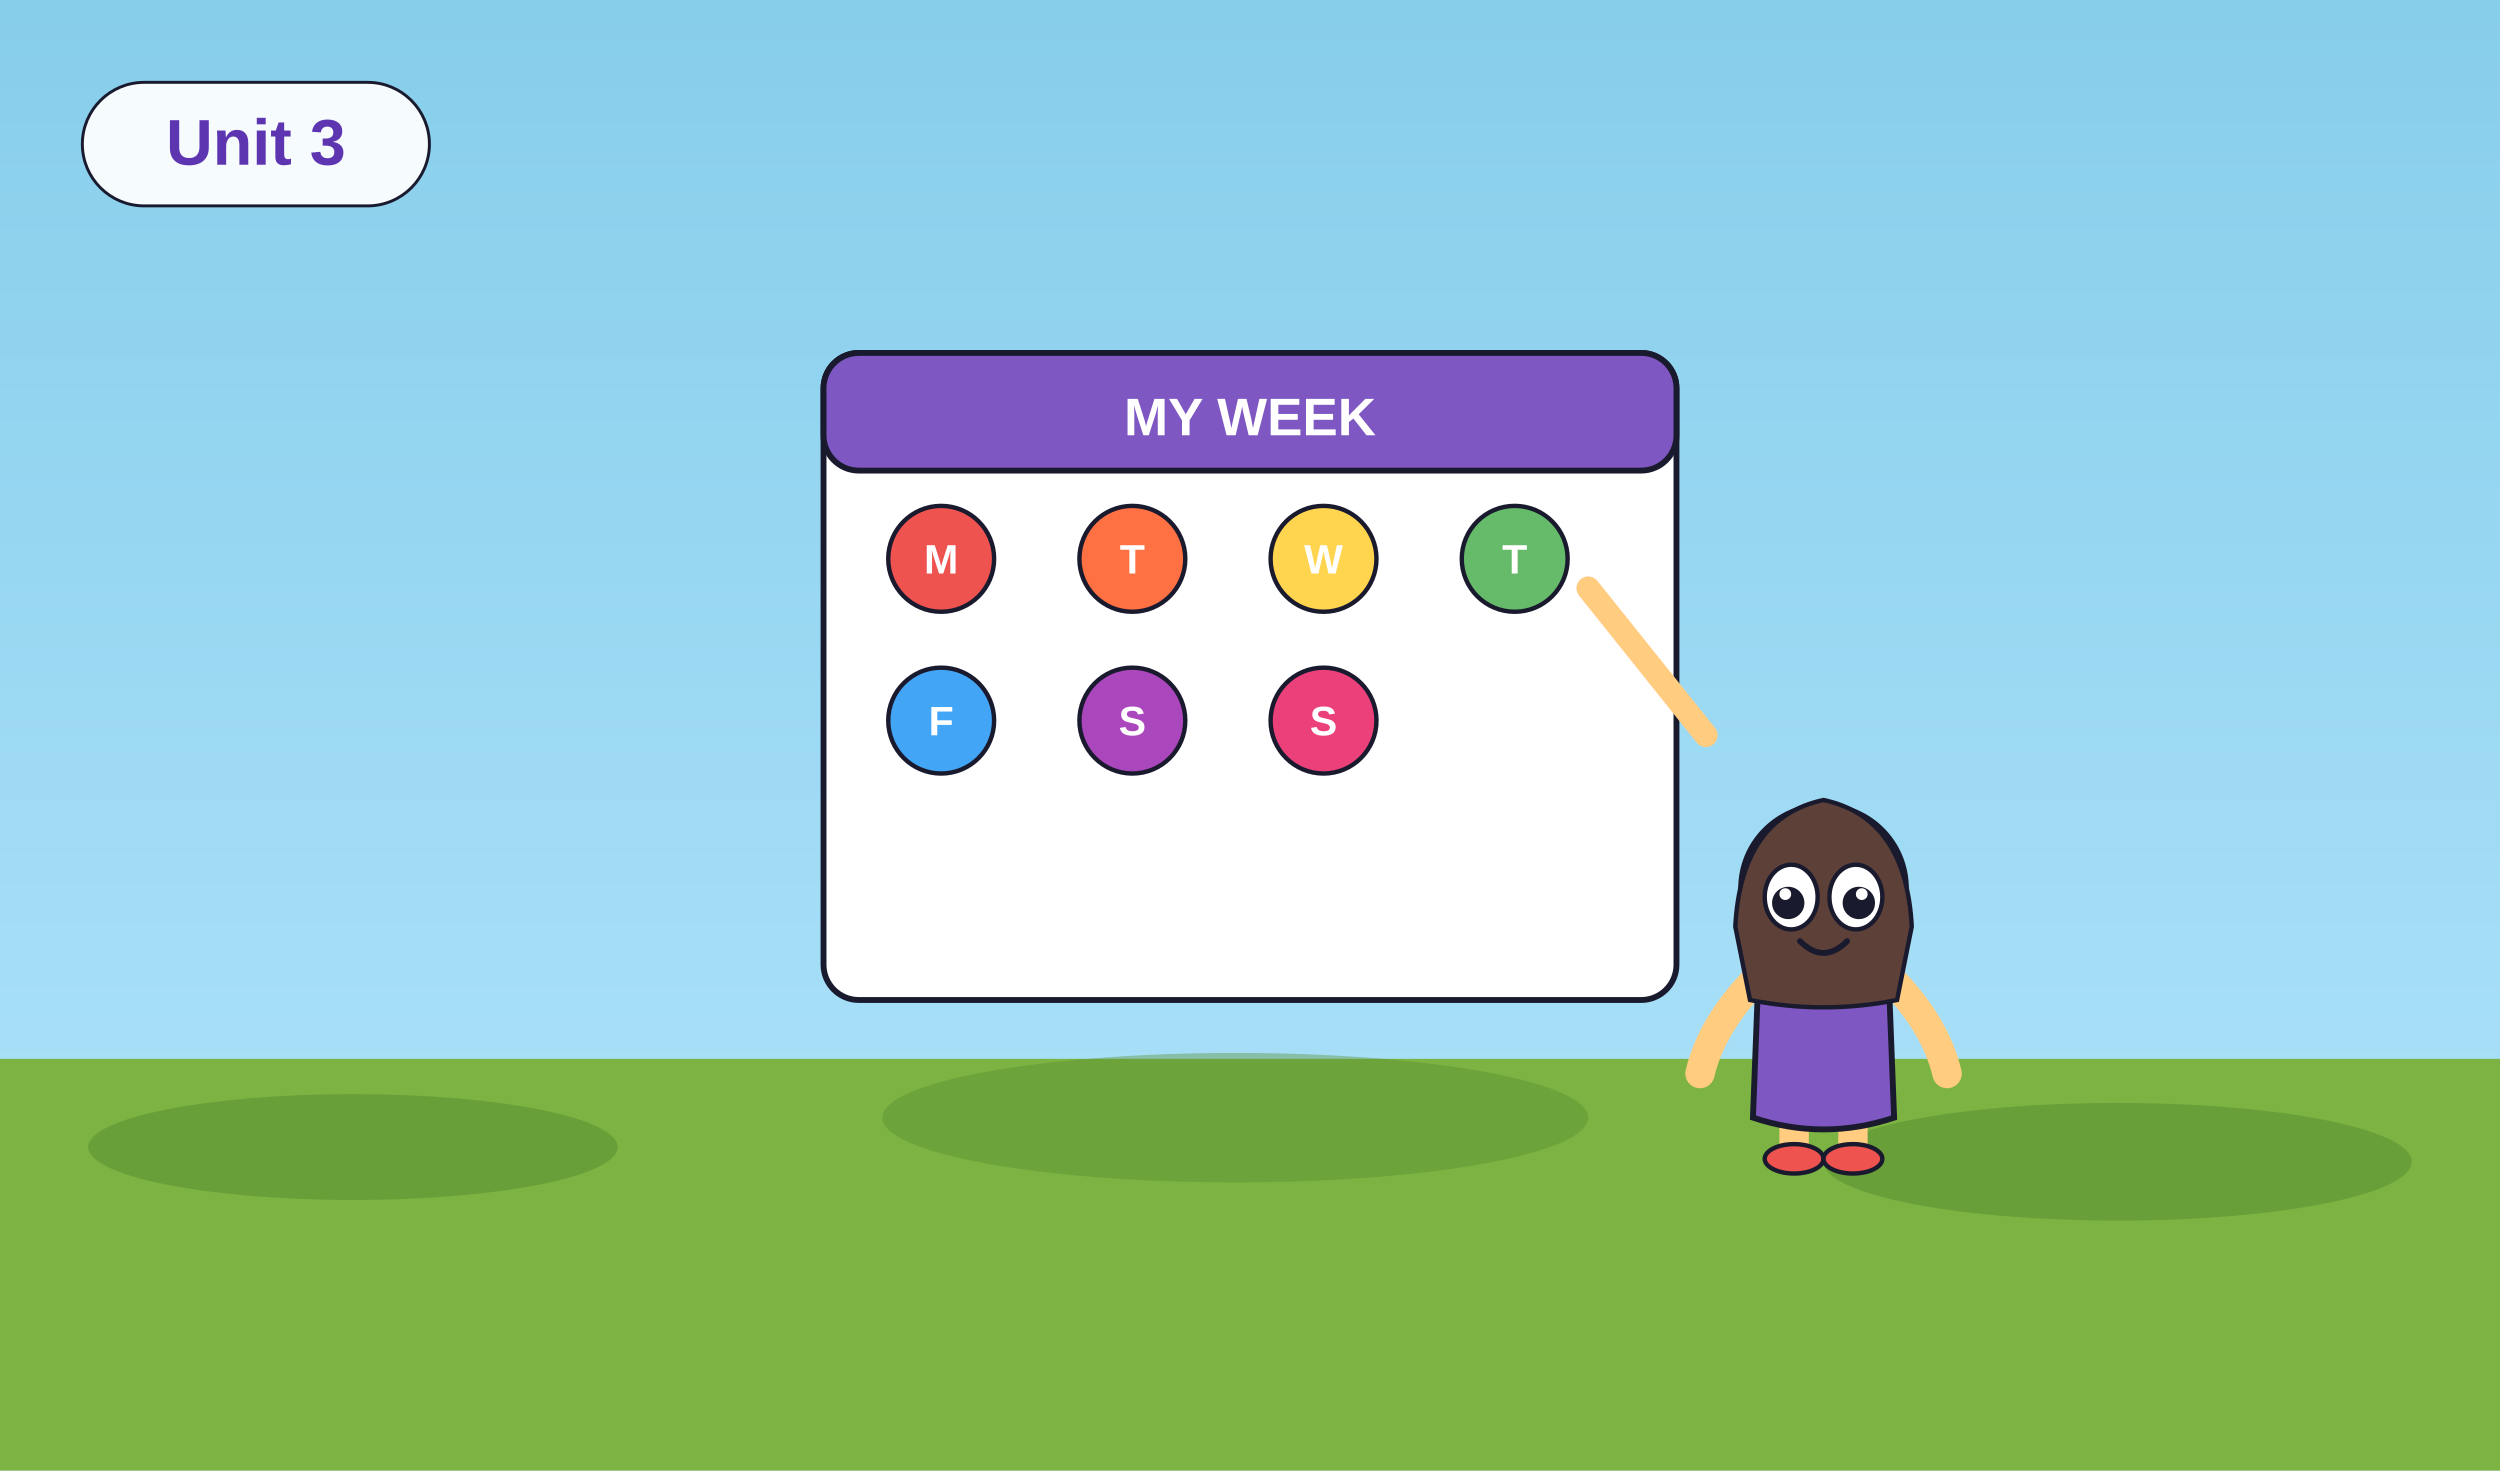
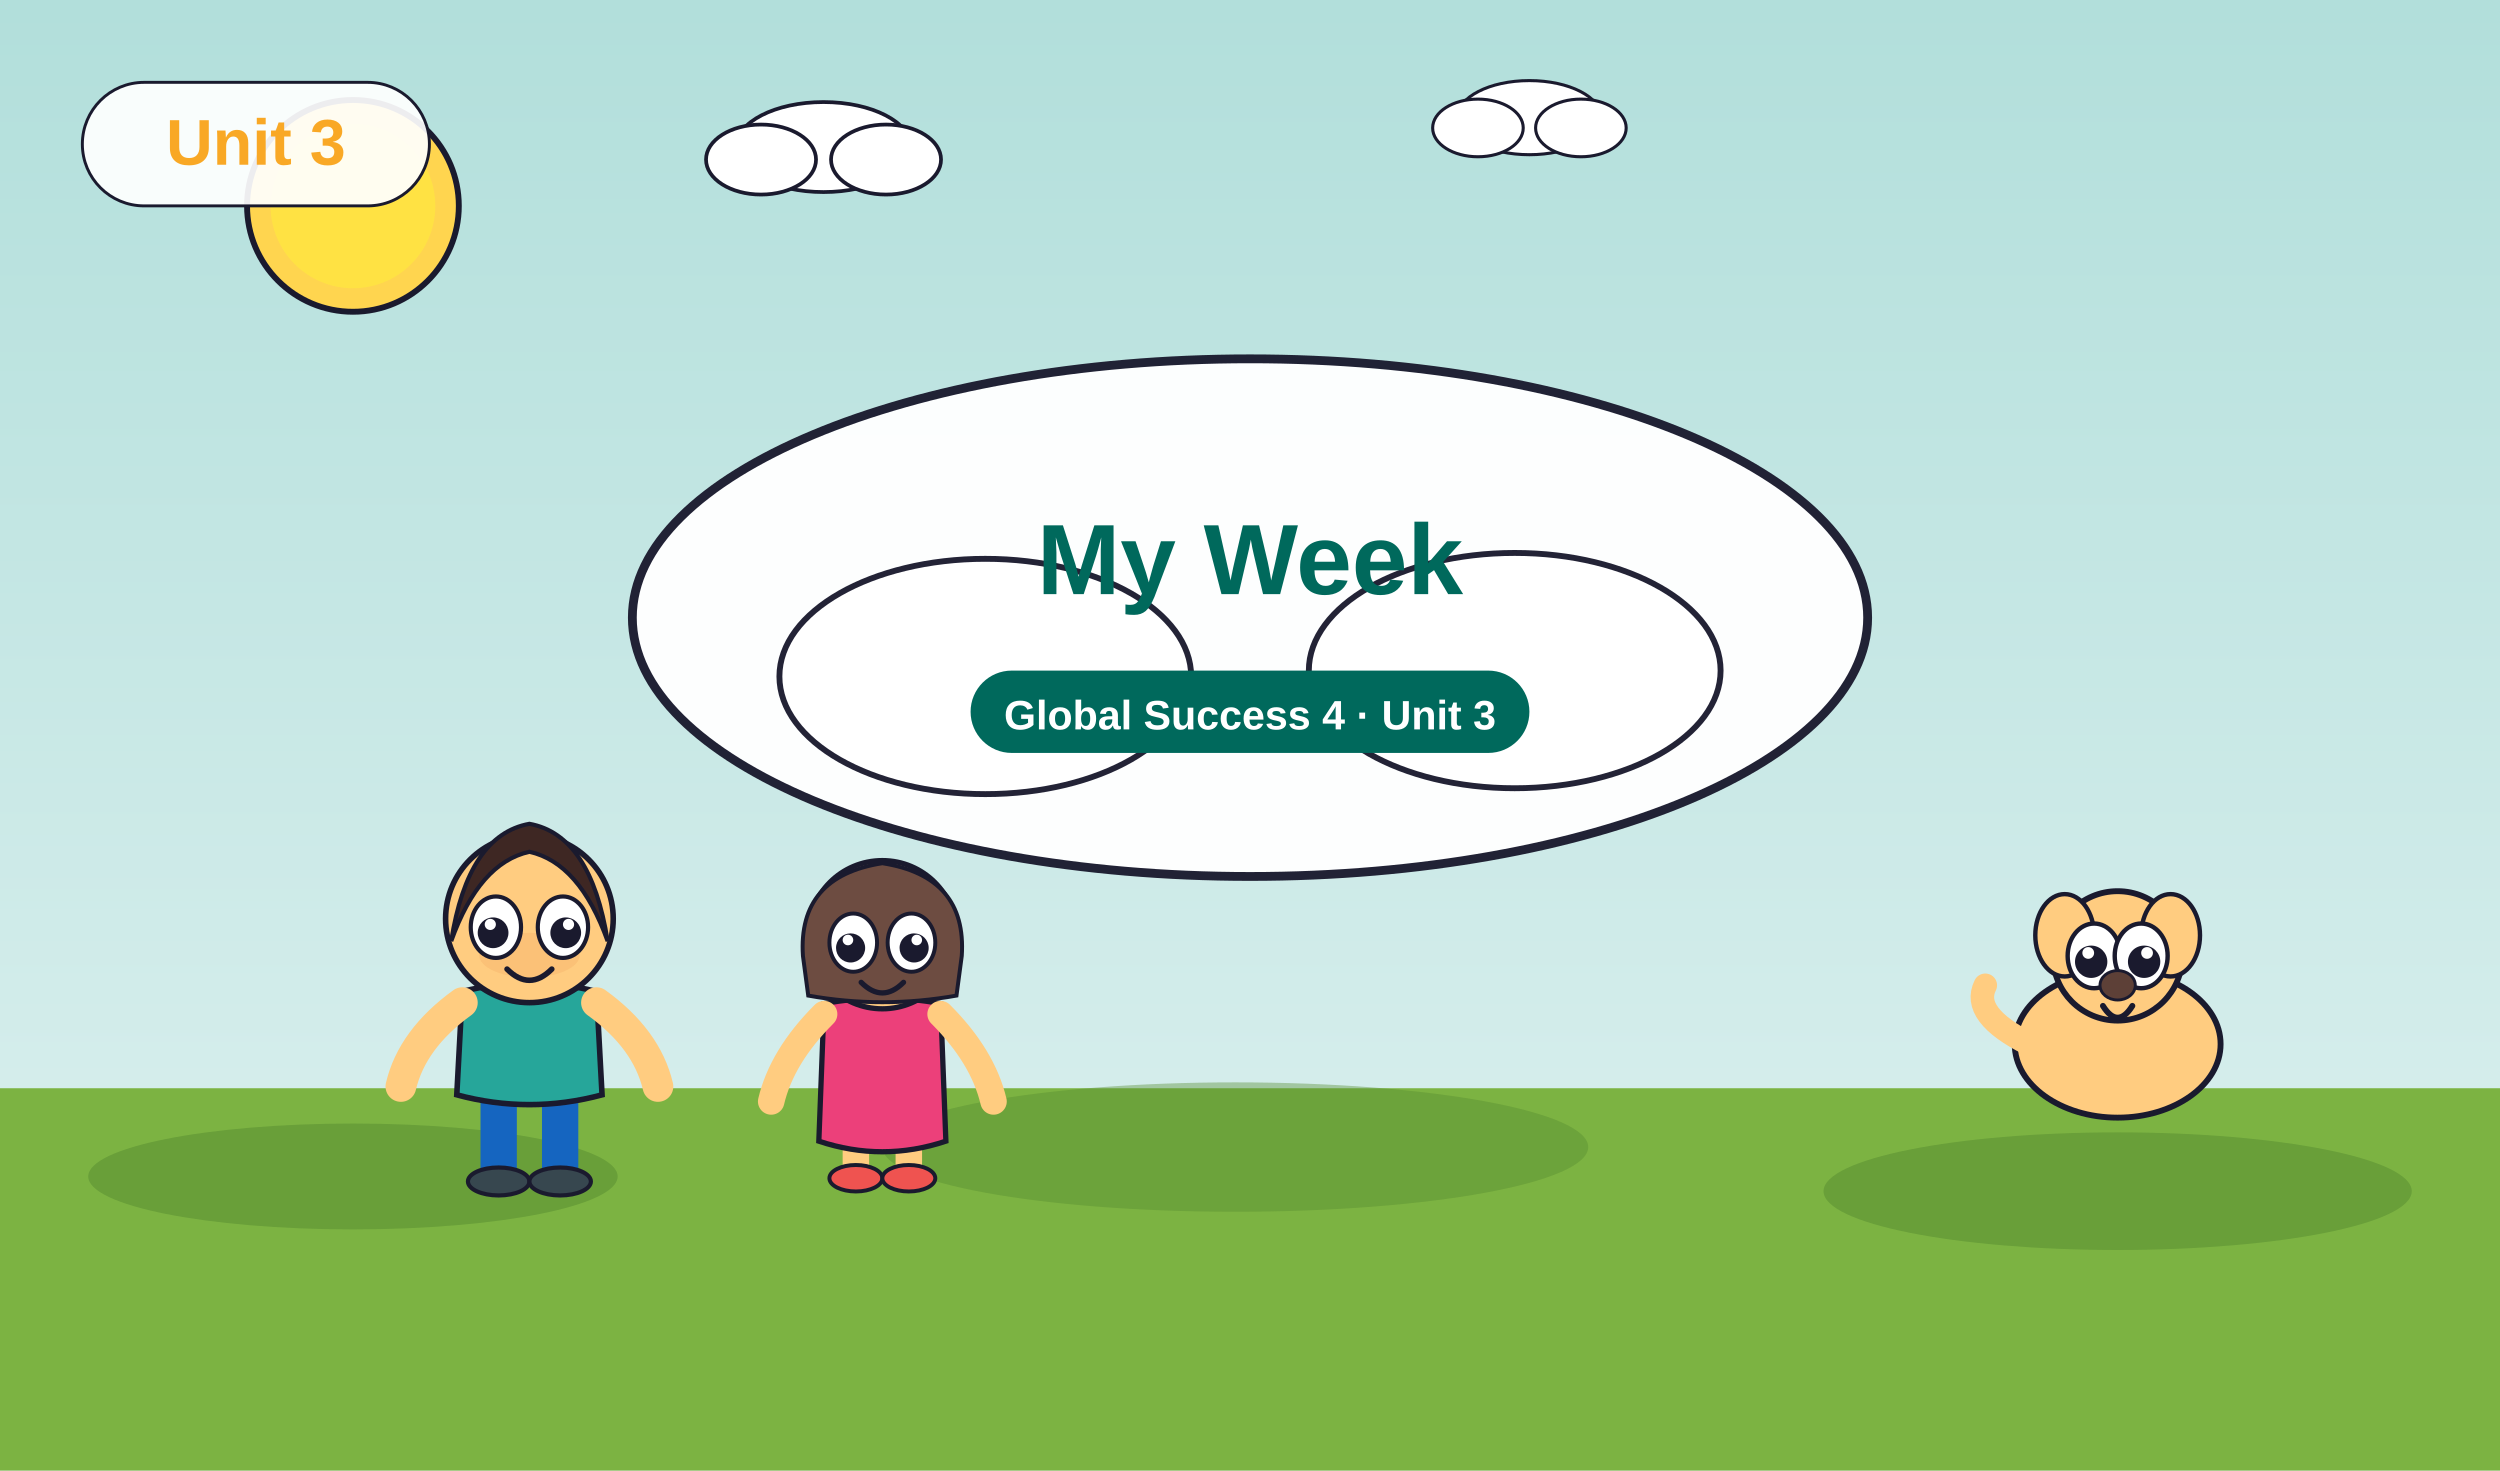
<svg xmlns="http://www.w3.org/2000/svg" viewBox="0 0 850 500" width="850" height="500" role="img" aria-label="Unit 3: My Week">
  <defs>
    <linearGradient id="sky" x1="0" y1="0" x2="0" y2="1">
-       <stop offset="0%" stop-color="#87CEEB" />
-       <stop offset="100%" stop-color="#B3E5FC" />
+       <stop offset="0%" stop-color="#B2DFDB" />
+       <stop offset="100%" stop-color="#E0F2F1" />
    </linearGradient>
  </defs>
  <rect width="850" height="500" fill="url(#sky)" />
-   <rect y="360" width="850" height="140" fill="#7CB342" />
-   <ellipse cx="120" cy="390" rx="90" ry="18" fill="#558B2F" opacity="0.5" />
-   <ellipse cx="420" cy="380" rx="120" ry="22" fill="#558B2F" opacity="0.4" />
-   <ellipse cx="720" cy="395" rx="100" ry="20" fill="#558B2F" opacity="0.5" />
-   <rect x="280" y="120" width="290" height="220" rx="12" fill="#FFFFFF" stroke="#1A1A2E" stroke-width="2" />
-   <rect x="280" y="120" width="290" height="40" rx="12" fill="#7E57C2" stroke="#1A1A2E" stroke-width="2" />
-   <text x="425" y="148" text-anchor="middle" font-family="Arial,sans-serif" font-size="18" font-weight="700" fill="#FFFFFF">MY WEEK</text>
-   <circle cx="320" cy="190" r="18" fill="#EF5350" stroke="#1A1A2E" stroke-width="1.5" />
-   <text x="320" y="195" text-anchor="middle" font-family="Arial,sans-serif" font-size="14" font-weight="700" fill="#FFF">M</text>
-   <circle cx="385" cy="190" r="18" fill="#FF7043" stroke="#1A1A2E" stroke-width="1.5" />
-   <text x="385" y="195" text-anchor="middle" font-family="Arial,sans-serif" font-size="14" font-weight="700" fill="#FFF">T</text>
-   <circle cx="450" cy="190" r="18" fill="#FFD54F" stroke="#1A1A2E" stroke-width="1.5" />
-   <text x="450" y="195" text-anchor="middle" font-family="Arial,sans-serif" font-size="14" font-weight="700" fill="#FFF">W</text>
-   <circle cx="515" cy="190" r="18" fill="#66BB6A" stroke="#1A1A2E" stroke-width="1.5" />
-   <text x="515" y="195" text-anchor="middle" font-family="Arial,sans-serif" font-size="14" font-weight="700" fill="#FFF">T</text>
-   <circle cx="320" cy="245" r="18" fill="#42A5F5" stroke="#1A1A2E" stroke-width="1.5" />
-   <text x="320" y="250" text-anchor="middle" font-family="Arial,sans-serif" font-size="14" font-weight="700" fill="#FFF">F</text>
-   <circle cx="385" cy="245" r="18" fill="#AB47BC" stroke="#1A1A2E" stroke-width="1.5" />
-   <text x="385" y="250" text-anchor="middle" font-family="Arial,sans-serif" font-size="14" font-weight="700" fill="#FFF">S</text>
-   <circle cx="450" cy="245" r="18" fill="#EC407A" stroke="#1A1A2E" stroke-width="1.5" />
-   <text x="450" y="250" text-anchor="middle" font-family="Arial,sans-serif" font-size="14" font-weight="700" fill="#FFF">S</text>
-   <g transform="translate(620,310) scale(1)">
+   <circle cx="120" cy="70" r="36" fill="#FFD54F" stroke="#1A1A2E" stroke-width="2" />
+   <circle cx="120" cy="70" r="28" fill="#FFEB3B" opacity="0.6" />
+   <g transform="translate(280,50) scale(0.85)">
+     <ellipse cx="0" cy="0" rx="35" ry="18" fill="#FFFFFF" stroke="#1A1A2E" stroke-width="1.5" />
+     <ellipse cx="-25" cy="5" rx="22" ry="14" fill="#FFFFFF" stroke="#1A1A2E" stroke-width="1.5" />
+     <ellipse cx="25" cy="5" rx="22" ry="14" fill="#FFFFFF" stroke="#1A1A2E" stroke-width="1.5" />
+   </g>
+   <g transform="translate(520,40) scale(0.7)">
+     <ellipse cx="0" cy="0" rx="35" ry="18" fill="#FFFFFF" stroke="#1A1A2E" stroke-width="1.5" />
+     <ellipse cx="-25" cy="5" rx="22" ry="14" fill="#FFFFFF" stroke="#1A1A2E" stroke-width="1.5" />
+     <ellipse cx="25" cy="5" rx="22" ry="14" fill="#FFFFFF" stroke="#1A1A2E" stroke-width="1.5" />
+   </g>
+   <rect y="370" width="850" height="130" fill="#7CB342" />
+   <ellipse cx="120" cy="400" rx="90" ry="18" fill="#558B2F" opacity="0.5" />
+   <ellipse cx="420" cy="390" rx="120" ry="22" fill="#558B2F" opacity="0.4" />
+   <ellipse cx="720" cy="405" rx="100" ry="20" fill="#558B2F" opacity="0.5" />
+   <g transform="translate(720,340)">
+     <ellipse cx="0" cy="15" rx="35" ry="25" fill="#FFCC80" stroke="#1A1A2E" stroke-width="2" />
+     <circle cx="0" cy="-15" r="22" fill="#FFCC80" stroke="#1A1A2E" stroke-width="2" />
+     <ellipse cx="-18" cy="-22" rx="10" ry="14" fill="#FFCC80" stroke="#1A1A2E" stroke-width="1.5" />
+     <ellipse cx="18" cy="-22" rx="10" ry="14" fill="#FFCC80" stroke="#1A1A2E" stroke-width="1.5" />
+     <ellipse cx="-8" cy="-15" rx="9" ry="11" fill="#FFFFFF" stroke="#1A1A2E" stroke-width="1.5" />
+     <circle cx="-9" cy="-13" r="5.5" fill="#1A1A2E" />
+     <circle cx="-10" cy="-16" r="2" fill="#FFFFFF" />
+     <ellipse cx="8" cy="-15" rx="9" ry="11" fill="#FFFFFF" stroke="#1A1A2E" stroke-width="1.5" />
+     <circle cx="9" cy="-13" r="5.5" fill="#1A1A2E" />
+     <circle cx="10" cy="-16" r="2" fill="#FFFFFF" />
+     <ellipse cx="0" cy="-5" rx="6" ry="5" fill="#5D4037" stroke="#1A1A2E" stroke-width="1" />
+     <path d="M-5 2 Q0 10 5 2" fill="none" stroke="#1A1A2E" stroke-width="2" stroke-linecap="round" />
+     <path d="M-30 15 Q-50 5 -45 -5" fill="none" stroke="#FFCC80" stroke-width="8" stroke-linecap="round" />
+   </g>
+   <g transform="translate(180,320) scale(0.95)">
+     <line x1="-11" y1="52" x2="-11" y2="82" stroke="#1565C0" stroke-width="13" stroke-linecap="round" />
+     <line x1="11" y1="52" x2="11" y2="82" stroke="#1565C0" stroke-width="13" stroke-linecap="round" />
+     <ellipse cx="-11" cy="86" rx="11" ry="5" fill="#37474F" stroke="#1A1A2E" stroke-width="1.5" />
+     <ellipse cx="11" cy="86" rx="11" ry="5" fill="#37474F" stroke="#1A1A2E" stroke-width="1.5" />
+     <path d="M-24 18 Q0 12 24 18 L26 55 Q0 62 -26 55 Z" fill="#26A69A" stroke="#1A1A2E" stroke-width="2" />
+     <path d="M-24 22 Q-42 35 -46 52" fill="none" stroke="#FFCC80" stroke-width="11" stroke-linecap="round" />
+     <path d="M24 22 Q42 35 46 52" fill="none" stroke="#FFCC80" stroke-width="11" stroke-linecap="round" />
+     <circle cx="0" cy="-8" r="30" fill="#FFCC80" stroke="#1A1A2E" stroke-width="2" />
+     <ellipse cx="0" cy="5" rx="18" ry="8" fill="#F0A860" opacity="0.3" />
+     <path d="M-28 0 Q-22 -38 0 -42 Q22 -38 28 0 Q18 -28 0 -32 Q-18 -28 -28 0" fill="#3E2723" stroke="#1A1A2E" stroke-width="1.5" />
+     <ellipse cx="-12" cy="-5" rx="9" ry="11" fill="#FFFFFF" stroke="#1A1A2E" stroke-width="1.5" />
+     <circle cx="-13" cy="-3" r="5.5" fill="#1A1A2E" />
+     <circle cx="-14" cy="-6" r="2" fill="#FFFFFF" />
+     <ellipse cx="12" cy="-5" rx="9" ry="11" fill="#FFFFFF" stroke="#1A1A2E" stroke-width="1.5" />
+     <circle cx="13" cy="-3" r="5.5" fill="#1A1A2E" />
+     <circle cx="14" cy="-6" r="2" fill="#FFFFFF" />
+     <path d="M-8 10 Q0 18 8 10" fill="none" stroke="#1A1A2E" stroke-width="2" stroke-linecap="round" />
+   </g>
+   <g transform="translate(300,325) scale(0.9)">
    <line x1="-10" y1="52" x2="-10" y2="80" stroke="#FFCC80" stroke-width="10" stroke-linecap="round" />
    <line x1="10" y1="52" x2="10" y2="80" stroke="#FFCC80" stroke-width="10" stroke-linecap="round" />
    <ellipse cx="-10" cy="84" rx="10" ry="5" fill="#EF5350" stroke="#1A1A2E" stroke-width="1.5" />
    <ellipse cx="10" cy="84" rx="10" ry="5" fill="#EF5350" stroke="#1A1A2E" stroke-width="1.5" />
-     <path d="M-22 18 Q0 14 22 18 L24 70 Q0 78 -24 70 Z" fill="#7E57C2" stroke="#1A1A2E" stroke-width="2" />
+     <path d="M-22 18 Q0 14 22 18 L24 70 Q0 78 -24 70 Z" fill="#EC407A" stroke="#1A1A2E" stroke-width="2" />
    <path d="M-22 22 Q-38 38 -42 55" fill="none" stroke="#FFCC80" stroke-width="10" stroke-linecap="round" />
    <path d="M22 22 Q38 38 42 55" fill="none" stroke="#FFCC80" stroke-width="10" stroke-linecap="round" />
    <circle cx="0" cy="-8" r="28" fill="#FFCC80" stroke="#1A1A2E" stroke-width="2" />
-     <path d="M-30 5 Q-28 -32 0 -38 Q28 -32 30 5 L25 30 Q0 35 -25 30 Z" fill="#5D4037" stroke="#1A1A2E" stroke-width="1.5" />
+     <path d="M-30 0 Q-32 -30 0 -35 Q32 -30 30 0 L28 15 Q0 20 -28 15 Z" fill="#6D4C41" stroke="#1A1A2E" stroke-width="1.5" />
    <ellipse cx="-11" cy="-5" rx="9" ry="11" fill="#FFFFFF" stroke="#1A1A2E" stroke-width="1.5" />
    <circle cx="-12" cy="-3" r="5.5" fill="#1A1A2E" />
    <circle cx="-13" cy="-6" r="2" fill="#FFFFFF" />
    <ellipse cx="11" cy="-5" rx="9" ry="11" fill="#FFFFFF" stroke="#1A1A2E" stroke-width="1.5" />
    <circle cx="12" cy="-3" r="5.5" fill="#1A1A2E" />
    <circle cx="13" cy="-6" r="2" fill="#FFFFFF" />
    <path d="M-8 10 Q0 18 8 10" fill="none" stroke="#1A1A2E" stroke-width="2" stroke-linecap="round" />
  </g>
-   <path d="M580 250 L540 200" fill="none" stroke="#FFCC80" stroke-width="8" stroke-linecap="round" />
+   <g transform="translate(425,210)">
+     <ellipse cx="0" cy="0" rx="210" ry="88" fill="#FFFFFF" stroke="#1A1A2E" stroke-width="3" opacity="0.96" />
+     <ellipse cx="-90" cy="20" rx="70" ry="40" fill="#FFFFFF" stroke="#1A1A2E" stroke-width="2" opacity="0.96" />
+     <ellipse cx="90" cy="18" rx="70" ry="40" fill="#FFFFFF" stroke="#1A1A2E" stroke-width="2" opacity="0.96" />
+     <text x="0" y="-8" text-anchor="middle" font-family="Arial Rounded MT Bold,Arial,Helvetica,sans-serif" font-size="34" font-weight="700" fill="#00695C">My Week</text>
+     <rect x="-95" y="18" width="190" height="28" rx="14" fill="#00695C" />
+     <text x="0" y="38" text-anchor="middle" font-family="Arial,Helvetica,sans-serif" font-size="14" font-weight="700" fill="#FFFFFF">Global Success 4 · Unit 3</text>
+   </g>
  <rect x="28" y="28" width="118" height="42" rx="21" fill="rgba(255,255,255,0.92)" stroke="#1A1A2E" stroke-width="1" />
-   <text x="87" y="56" text-anchor="middle" font-family="Arial,Helvetica,sans-serif" font-size="22" font-weight="700" fill="#5E35B1">Unit 3</text>
+   <text x="87" y="56" text-anchor="middle" font-family="Arial,Helvetica,sans-serif" font-size="22" font-weight="700" fill="#F9A825">Unit 3</text>
</svg>
